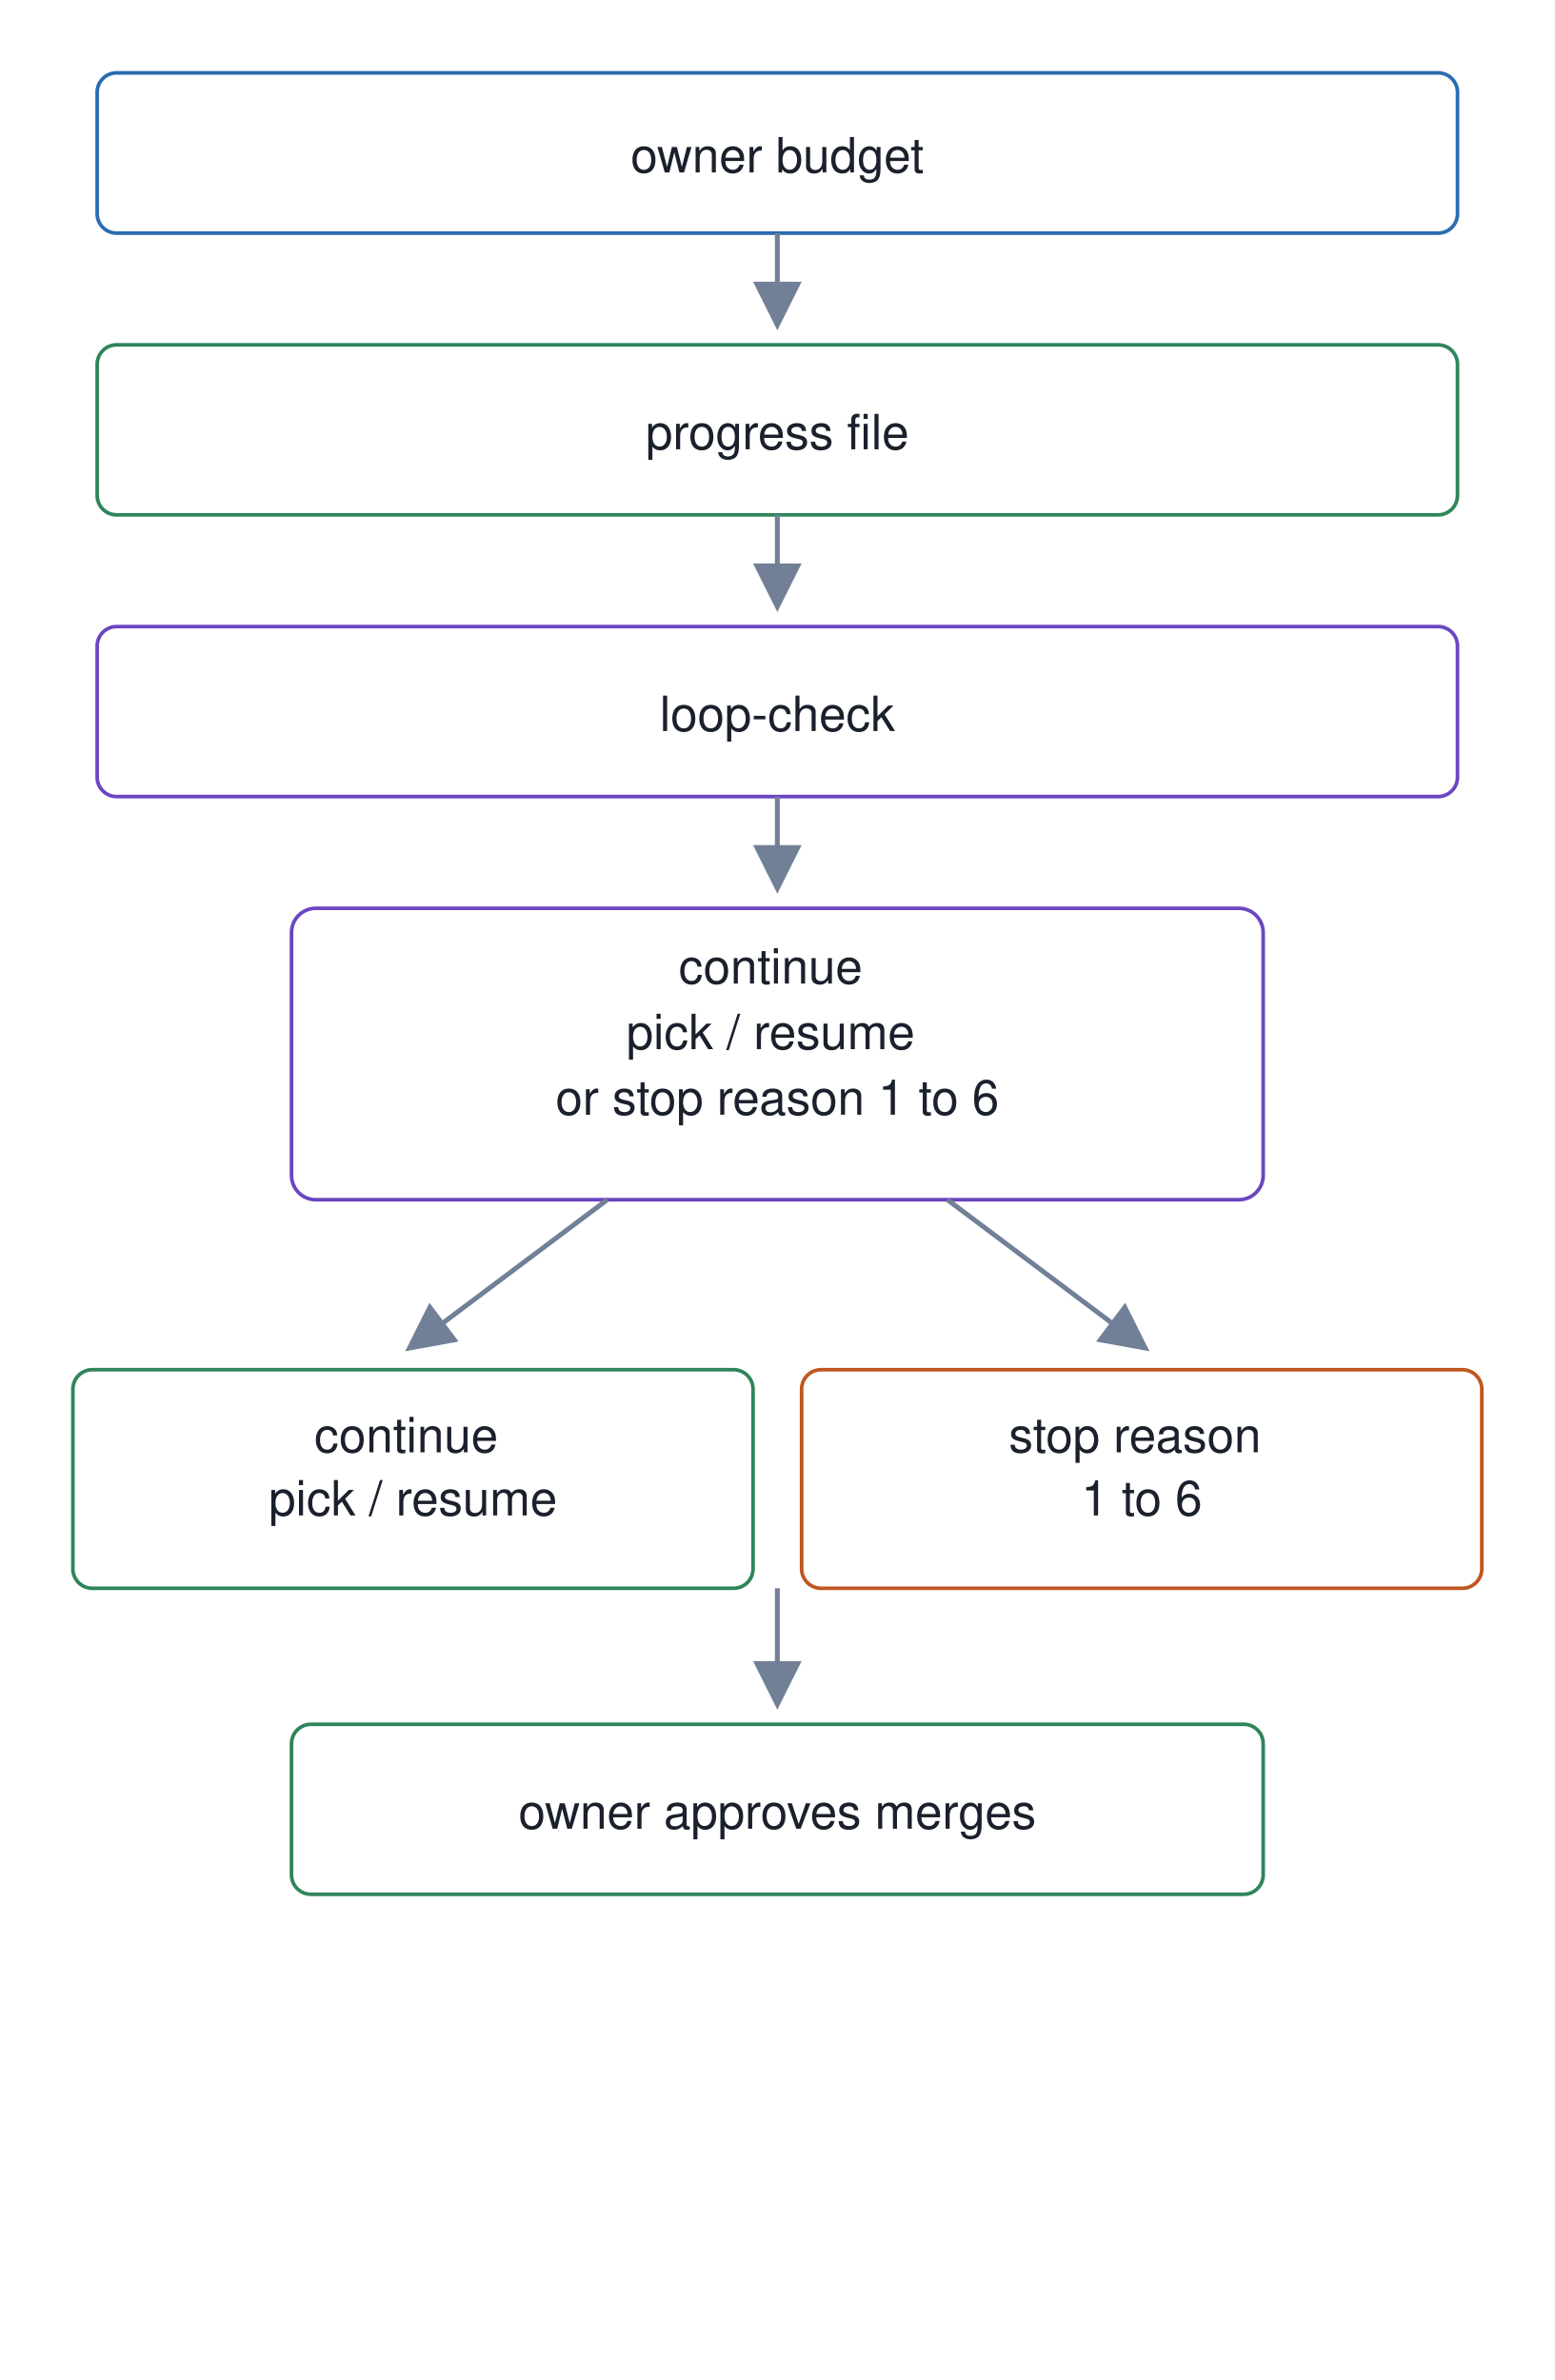
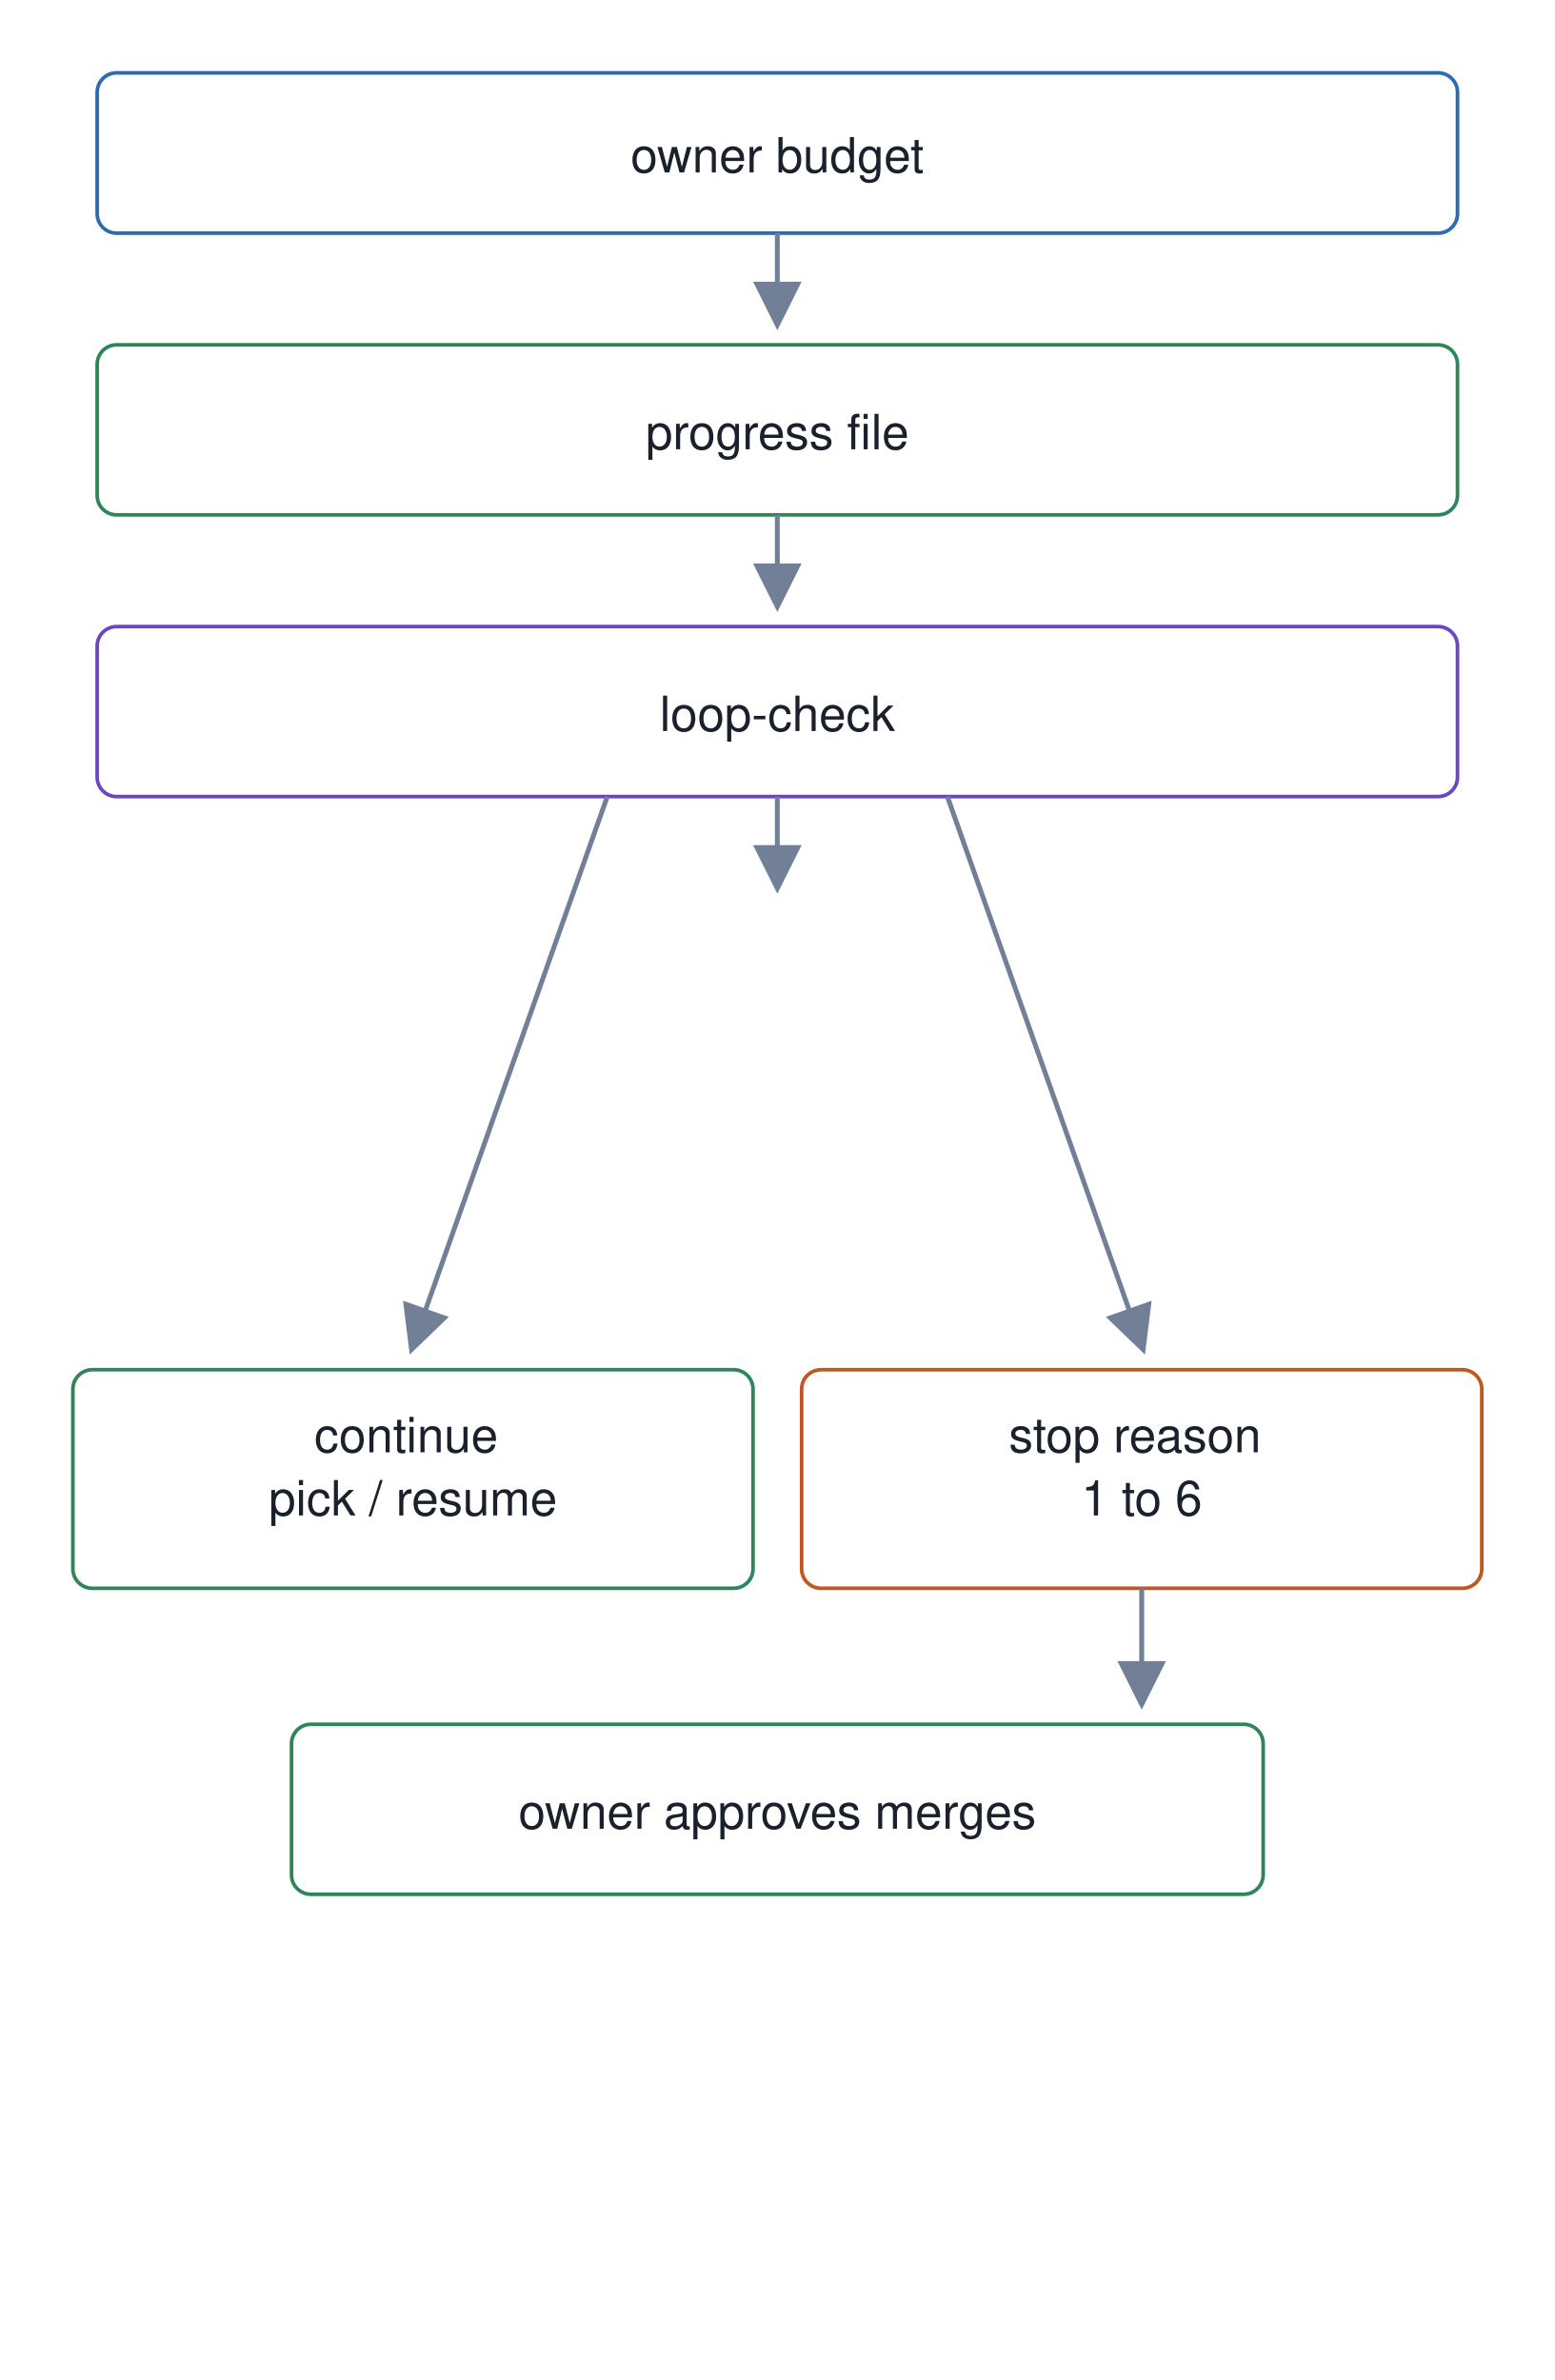
<svg xmlns="http://www.w3.org/2000/svg" width="640" height="980" viewBox="0 0 640 980" font-family="Helvetica, Arial, sans-serif">
  <defs>
    <marker id="arrow25" markerWidth="10" markerHeight="10" refX="8" refY="5" orient="auto">
      <path d="M0,0 L10,5 L0,10 z" fill="#718096" />
    </marker>
  </defs>
  <rect width="640" height="980" fill="#ffffff" />
  <rect x="40" y="30" width="560" height="66" rx="8" fill="#ffffff" stroke="#2b6cb0" stroke-width="1.5" />
  <text x="320" y="71" text-anchor="middle" font-size="20" fill="#1a202c">owner budget</text>
  <path d="M320 96 L320 132" stroke="#718096" stroke-width="2" marker-end="url(#arrow25)" />
  <rect x="40" y="142" width="560" height="70" rx="8" fill="#ffffff" stroke="#2f855a" stroke-width="1.5" />
  <text x="320" y="185" text-anchor="middle" font-size="20" fill="#1a202c">progress file</text>
  <path d="M320 212 L320 248" stroke="#718096" stroke-width="2" marker-end="url(#arrow25)" />
  <rect x="40" y="258" width="560" height="70" rx="8" fill="#ffffff" stroke="#6b46c1" stroke-width="1.5" />
  <text x="320" y="301" text-anchor="middle" font-size="20" fill="#1a202c">loop-check</text>
  <path d="M320 328 L320 364" stroke="#718096" stroke-width="2" marker-end="url(#arrow25)" />
-   <rect x="120" y="374" width="400" height="120" rx="10" fill="#ffffff" stroke="#6b46c1" stroke-width="1.5" />
-   <text x="320" y="405" text-anchor="middle" font-size="20" fill="#1a202c">
-     <tspan x="320" dy="0">continue</tspan>
-     <tspan x="320" dy="27">pick / resume</tspan>
-     <tspan x="320" dy="27">or stop reason 1 to 6</tspan>
-   </text>
-   <path d="M250 494 L170 554" fill="none" stroke="#718096" stroke-width="2" marker-end="url(#arrow25)" />
-   <path d="M390 494 L470 554" fill="none" stroke="#718096" stroke-width="2" marker-end="url(#arrow25)" />
+   <path d="M250 328 L170 554" fill="none" stroke="#718096" stroke-width="2" marker-end="url(#arrow25)" />
+   <path d="M390 328 L470 554" fill="none" stroke="#718096" stroke-width="2" marker-end="url(#arrow25)" />
  <rect x="30" y="564" width="280" height="90" rx="8" fill="#ffffff" stroke="#2f855a" stroke-width="1.5" />
  <text x="170" y="598" text-anchor="middle" font-size="20" fill="#1a202c">
    <tspan x="170" dy="0">continue</tspan>
    <tspan x="170" dy="26">pick / resume</tspan>
  </text>
  <rect x="330" y="564" width="280" height="90" rx="8" fill="#ffffff" stroke="#c05621" stroke-width="1.5" />
  <text x="470" y="598" text-anchor="middle" font-size="20" fill="#1a202c">
    <tspan x="470" dy="0">stop reason</tspan>
    <tspan x="470" dy="26">1 to 6</tspan>
  </text>
-   <path d="M320 654 L320 700" stroke="#718096" stroke-width="2" marker-end="url(#arrow25)" />
+   <path d="M470 654 L470 700" stroke="#718096" stroke-width="2" marker-end="url(#arrow25)" />
  <rect x="120" y="710" width="400" height="70" rx="8" fill="#ffffff" stroke="#2f855a" stroke-width="1.5" />
  <text x="320" y="753" text-anchor="middle" font-size="20" fill="#1a202c">owner approves merges</text>
</svg>
